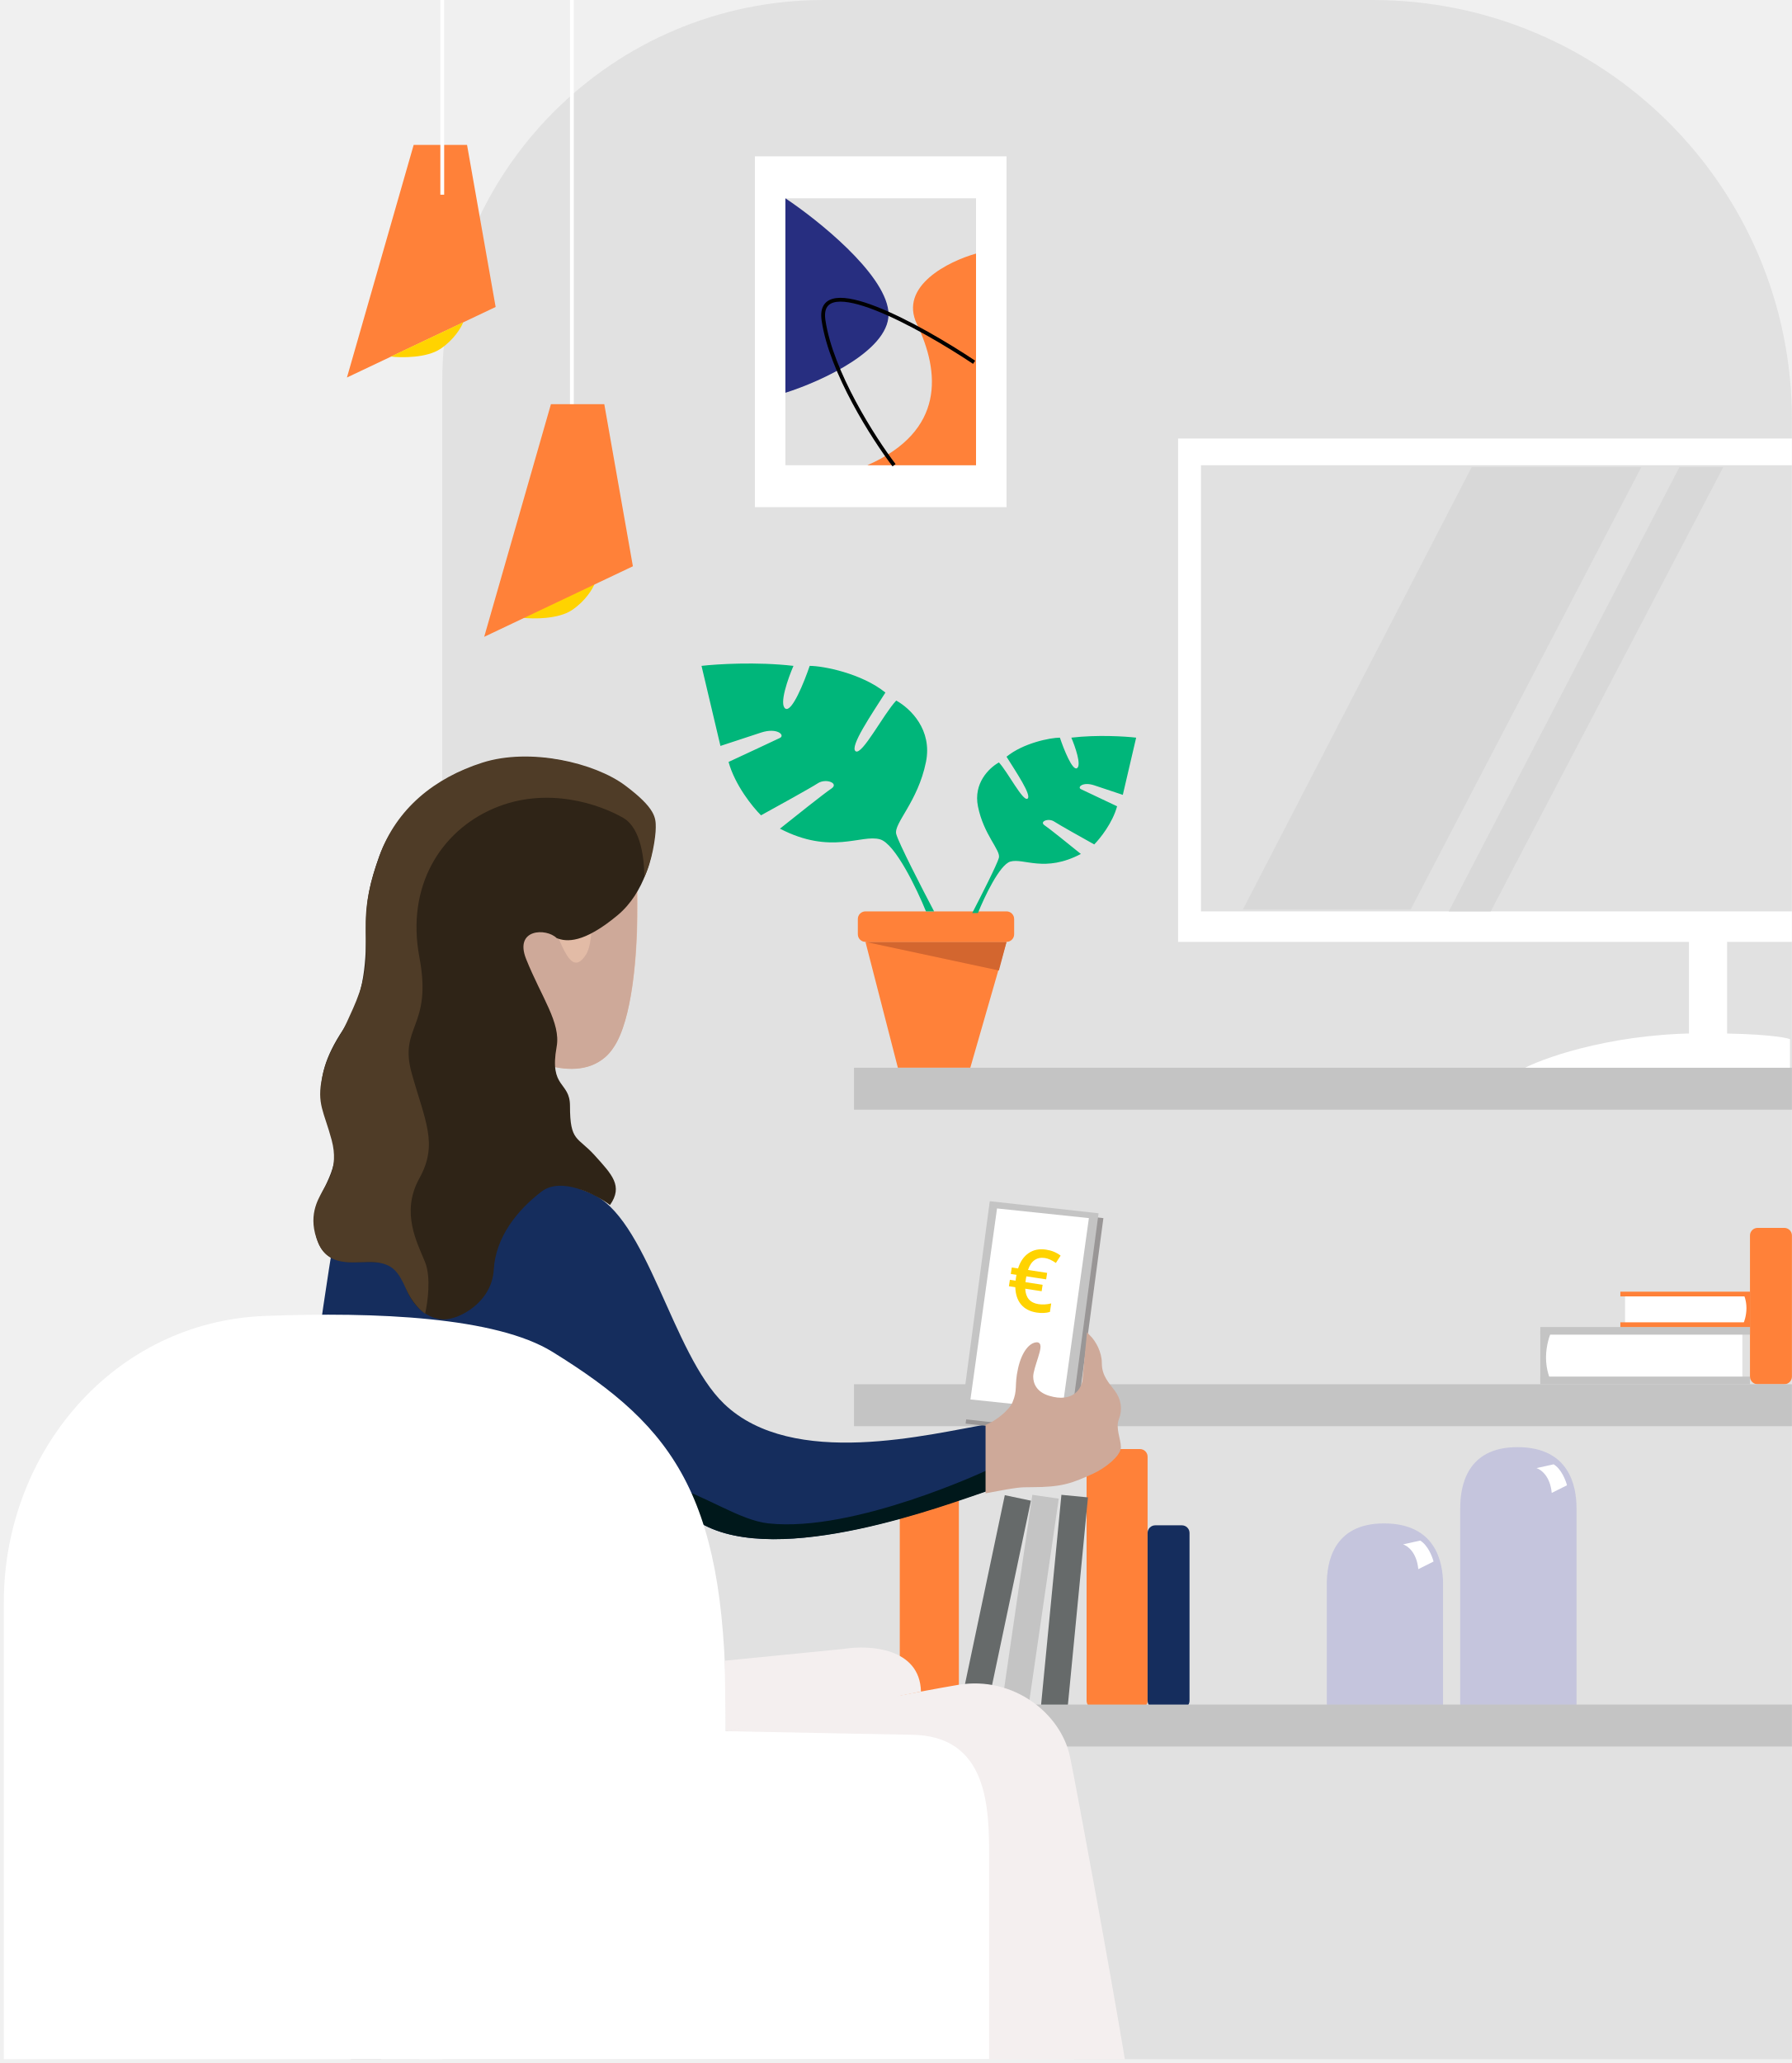
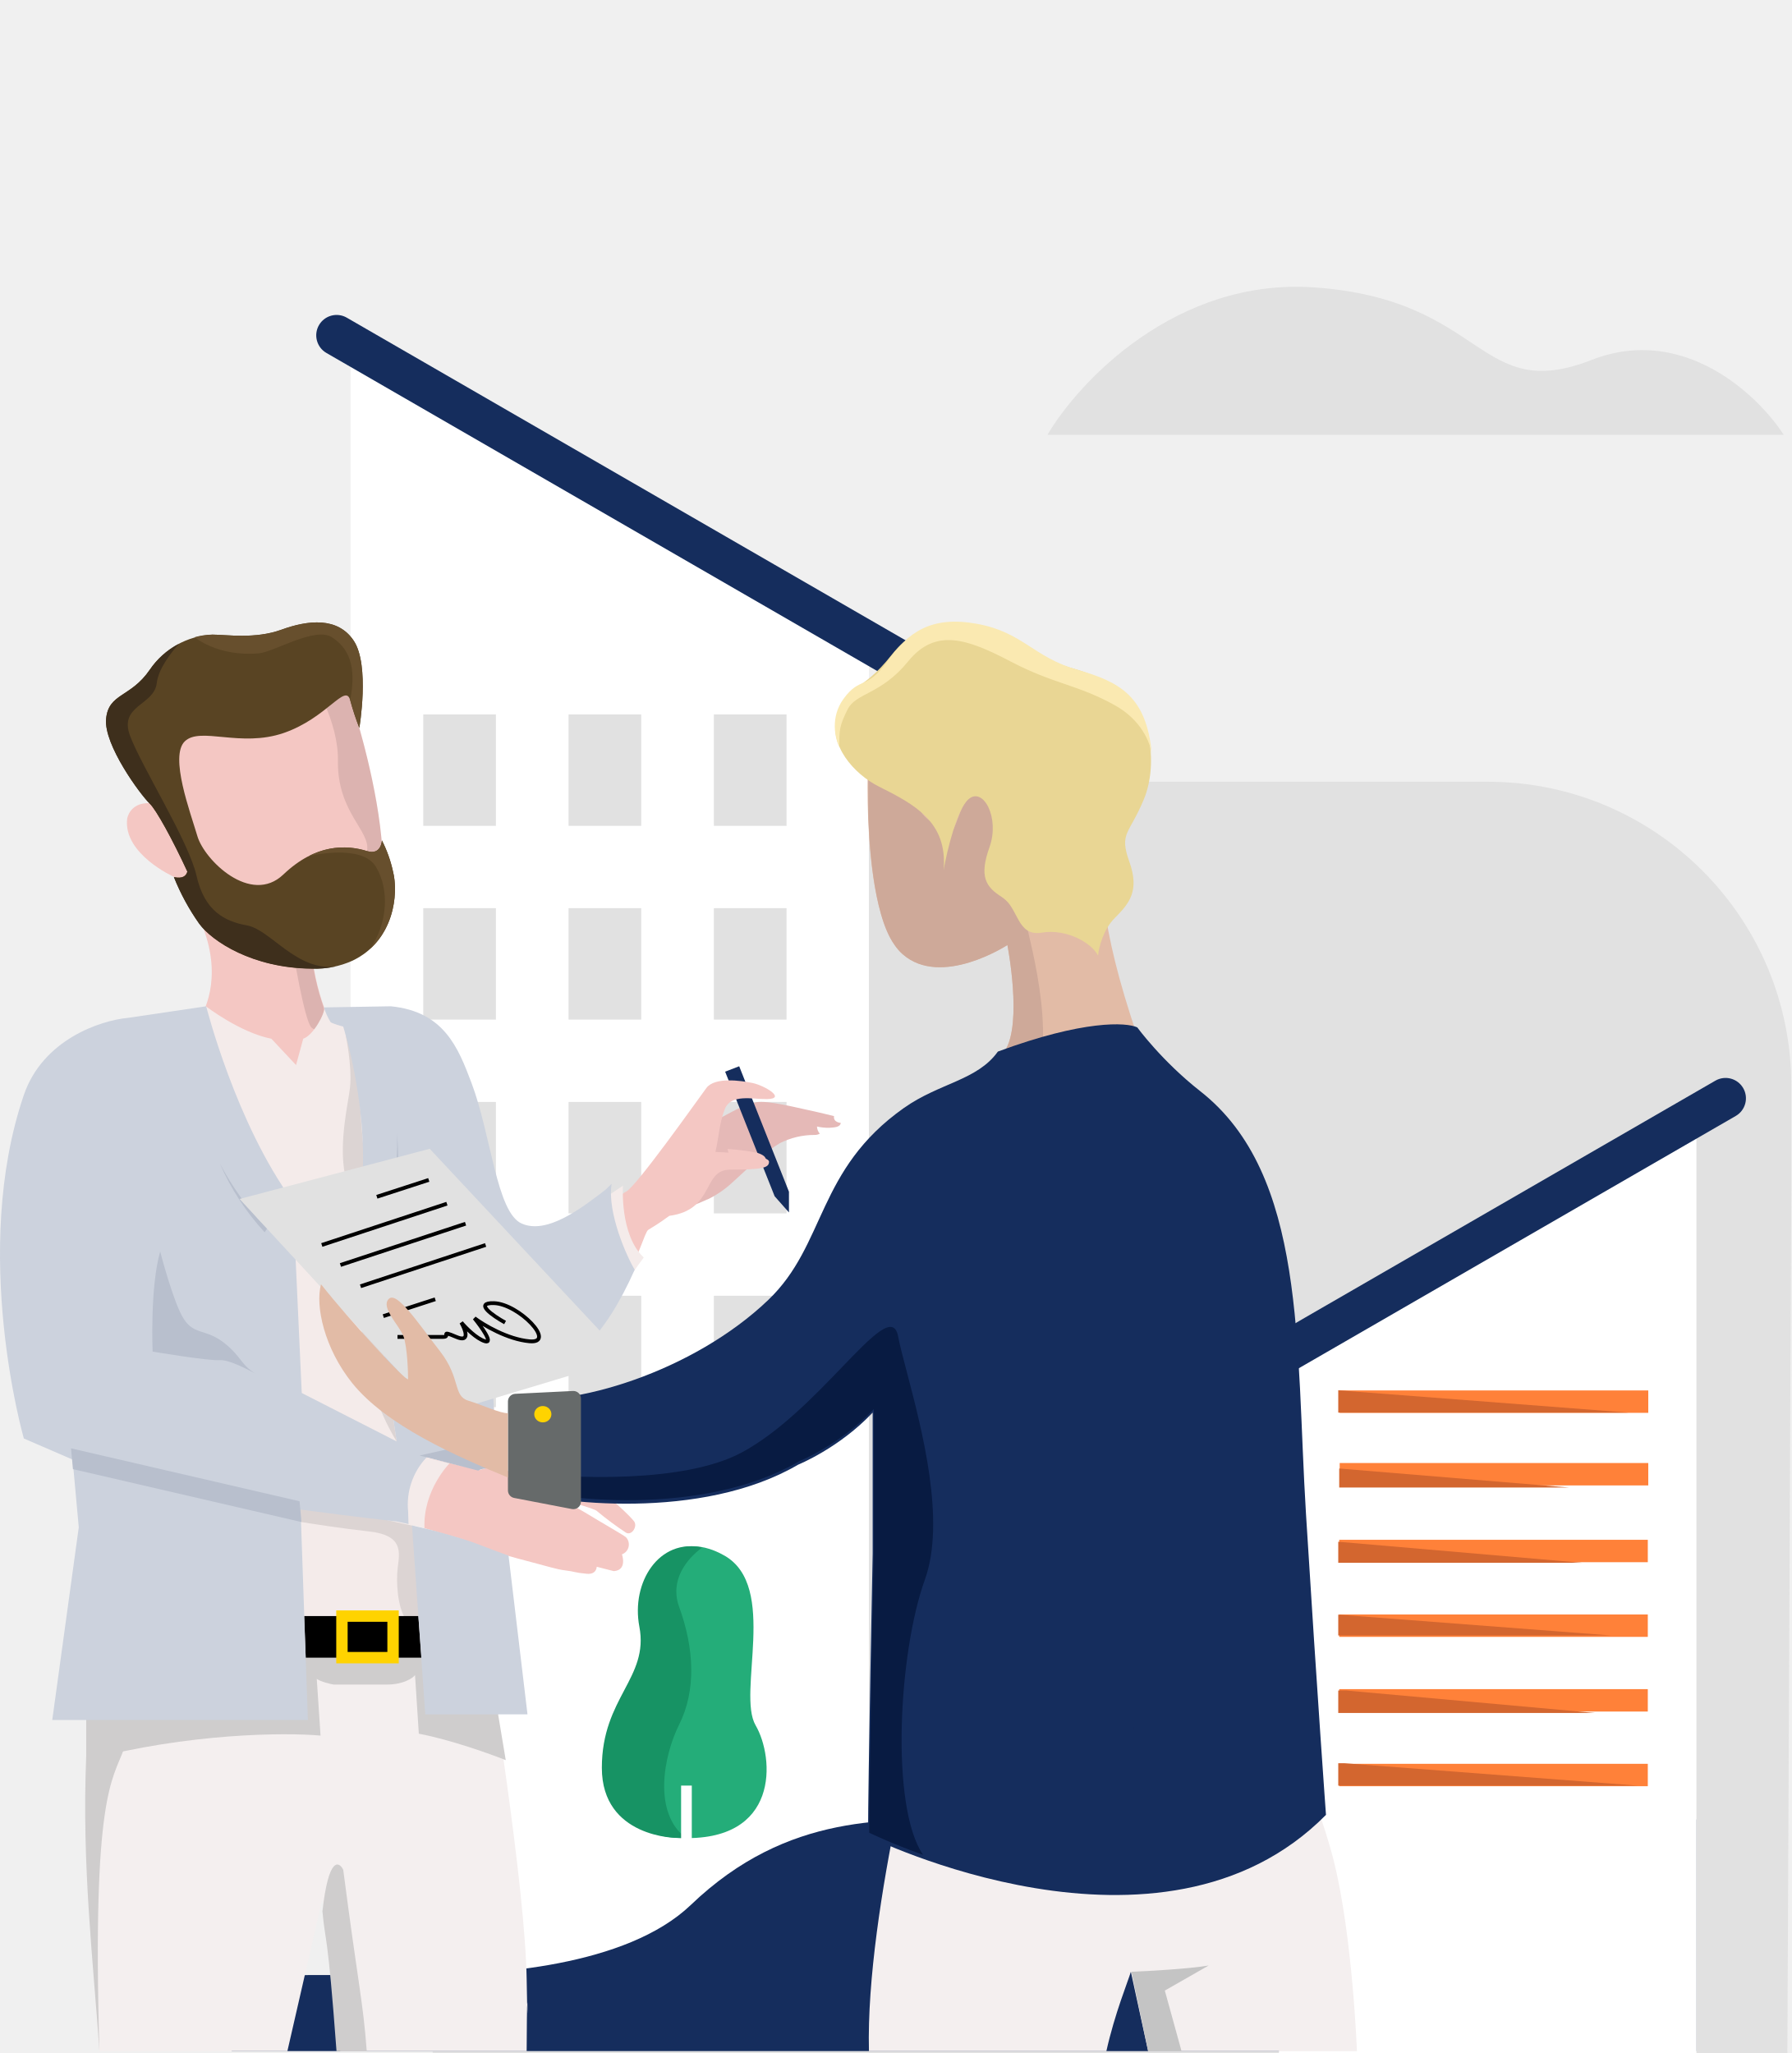
- <svg xmlns="http://www.w3.org/2000/svg" fill="none" viewBox="0 0 470 541">
-   <path fill="#E1E1E1" d="M116 100C116 44.772 160.772 0 216 0h144c60.751 0 110 49.249 110 110v430H116V100z" />
-   <path fill="#FF8139" d="M459 324v37a2 2 0 002 2h7a2 2 0 002-2v-37a2 2 0 00-2-2h-7a2 2 0 00-2 2z" />
-   <path fill="#fff" d="M405 349h52v13h-52z" />
-   <path fill="#C4C4C4" d="M404 361h55v2h-55zM404 348h55v2h-55z" />
-   <path fill="#C4C4C4" d="M404 349v13.5h3c-.5-.833-1.5-3.3-1.5-6.5s1-6 1.5-7h-3z" />
-   <path fill="#fff" d="M458.381 347.383h-32.145v-8.036h32.145z" />
-   <path fill="#FF8139" d="M459 339.965h-34v-1.236h34zM459 348h-34v-1.236h34z" />
-   <path fill="#FF8139" d="M459 347.383v-8.346h-1.855c.31.516.928 2.04.928 4.019 0 1.978-.618 3.709-.928 4.327H459z" />
-   <path fill="#C5C5DD" d="M348 415.5V448h30.5v-32.5c0-6-2-16-15.5-16s-15 10.5-15 16z" />
-   <path fill="#fff" d="M372 411.5c-.4-4.4-2.833-6.167-4-6.5l4.5-1c2 1.2 3.167 4.167 3.5 5.5l-4 2z" />
-   <path fill="#C5C5DD" d="M383 395.5V448h30.5v-52.5c0-6-2-16-15.5-16s-15 10.5-15 16z" />
-   <path fill="#fff" d="M407 391.5c-.4-4.4-2.833-6.167-4-6.5l4.5-1c2 1.2 3.167 4.167 3.5 5.5l-4 2z" />
-   <path fill="#FF8139" d="M236 382v64a2 2 0 002 2h11.5a2 2 0 002-2v-64a2 2 0 00-2-2H238a2 2 0 00-2 2zM285 382v64a2 2 0 002 2h12a2 2 0 002-2v-64a2 2 0 00-2-2h-12a2 2 0 00-2 2z" />
-   <path fill="#152D5D" d="M301 402v44a2 2 0 002 2h7a2 2 0 002-2v-44a2 2 0 00-2-2h-7a2 2 0 00-2 2z" />
-   <path fill="#666A6A" d="M263.549 392.094l6.85 1.444-11.549 54.796-6.85-1.444z" />
-   <path fill="#C4C4C4" d="M270.77 392l6.927 1.008-8.066 55.416-6.927-1.008z" />
-   <path fill="#666A6A" d="M278.395 392l6.967.674-5.395 55.74-6.967-.674z" />
-   <path fill="#E1E1E1" d="M236 460h234v73H236z" />
-   <path fill="#C4C4C4" d="M224 280h246v11H224zM224 363h246v11H224zM224 447h246v11H224z" />
-   <path fill="#E2BBA6" d="M181.176 394.745s-10.864-1.462-19.56-12.276c0 0 2.169 9.092-9.429 19.505-8.033 7.189-1.767 45.488 1.617 52.246 0 0-32.052 31.58-84.226 6.288 0 0 13.104-47.69 14.058-74.654 1.175-30.619 4.72-50.304 15.443-79.211 10.724-28.906 13.265-44.856 11.809-60.076-1.456-15.219-.723-39.049 26.107-44.806 26.83-5.758 30.003 25.792 30.003 25.792s2.37 40.341-8.184 49.583c-9.247 8.15-25.103-2.193-25.103-2.193s-3.675 18.714.583 25.322c0 0 5.874 6.719 20.383 12.496 15.153 6.008 17.583 50.064 25.616 58.134" />
-   <path fill="#CEA999" d="M150.229 202.23c1.074 6.559 2.791 17.092 4.377 27.475-1.004-9.782-2.861-20.616-4.147-27.394l-.23-.081zM166.977 227.594l-12.371 2.112.623 9.412c.12 5.167-.291 9.312-1.567 11.275-5.341 8.24-7.47-11.014-11.888-10.594-4.418.421-6.477 5.447-3.304 14.018 3.173 8.571-8.234 10.954-9.218 15.76-.984 4.806-8.645 31.87 0 41.132l13.245-4.005a40.002 40.002 0 01-8.194-6.398c-4.257-6.609-.582-25.322-.582-25.322s15.845 10.343 25.103 2.193a12.057 12.057 0 002.008-2.323c5.272-7.38 6.025-26.113 6.175-30.129.151-4.015-.03-17.131-.03-17.131z" />
-   <path fill="#292289" d="M100.706 302.168s-4.8 4.005-9.128 16.02c-4.327 12.016 6.929-6.918 6.929-6.918l1.325-6.699.874-2.403z" />
-   <path fill="#F4EFEF" d="M152.498 450.633s15.245 54.657 14.382 89.06H50s1-27.194 5.5-45.194c4.5-18 15.975-41.213 15.975-41.213s44.533 22.819 81.023-2.653z" />
-   <path fill="#152D5D" d="M259 373.5c-15 2.5-51.045 11.901-69.049-5.331-13.877-13.277-20.082-49.322-35.275-55.37a70.694 70.694 0 01-15.614-8.401c-23.797 7.84-34.511 5.077-39.24.151-.252.691-7.635 6.527-11.822 17.451-5 31-6.835 44.727-7.94 75.336-1.004 26.964-8.595 55.951-8.595 55.951 7.34 33.452 82.338.931 82.338.931-2.952-7.85-9.62-45.057-1.617-52.246 11.598-10.413 9.429-19.505 9.429-19.505 8.696 10.834 22.251 17.022 22.251 17.022C204.421 411.274 248 394.5 259 390.902V373.5z" />
-   <path fill="#00181B" d="M259.001 390.999v-5.5s-35 16.472-57.5 13.989c-7.5-.828-16.328-7.209-25.677-9.983-9.348-2.773-18.506-20.485-18.506-20.485-.803 18.373-12.883 21.266-20.233 36.245-5.452 11.115-1.526 40.472.864 54.89 9.348-3.124 15.855-5.938 15.855-5.938-2.952-7.85-9.62-45.057-1.617-52.246 11.598-10.413 9.429-19.504 9.429-19.504 8.696 10.833 22.251 17.021 22.251 17.021 20.555 11.815 64.634-4.989 75.134-8.489z" />
-   <path fill="#000" d="M103.678 464.07c.18 1.212.351 2.393.522 3.565-.171-1.172-.342-2.353-.522-3.565zM103.536 463.15c0-.321-.09-.641-.14-1.002.04.361.1.681.14 1.002z" opacity=".3" />
-   <path fill="#E1E1E1" d="M104.136 521L100 540h10c-2-9-5.227-16.833-5.864-19z" />
-   <path fill="#C4C4C4" d="M104 521l-4 19h-8l4-14.5-10.5-6c4.8.8 14.333 1.333 18.5 1.5z" />
-   <path fill="#2F2417" d="M162 240.002c7.2-6 9.333-16.167 9.5-20.5.988-5.6-2.588-9.334-4.5-10.5-16-13.5-36-12-47.5-6s-17.5 14.5-20 21.5-3.5 11.5-3.5 19v.001c0 7.5 0 17.499-6 26.499-9.83 14.743-4.5 21.5-2.5 29.5s-5 13.5-5 20.5c0 8.746 4.5 11 10 11s11.5-1 13.5 5.5 6.5 9.5 10.5 9.5 12.5-4.5 13-13 6-15.5 12.5-20.5c5.2-4 14.166.666 18 3.5 3.5-5 .5-8-4-13s-6.5-3.5-6.5-13c0-6.5-5.5-4.5-3.5-15.5 1.145-6.3-4-13-8-23-3.2-8 5.333-8.167 8-5.5 2.5 1 7 1.5 16-6z" />
-   <path fill="#4F3C27" d="M163.5 214.501c4.8 2.8 5.5 11.333 5.5 15.5 2-4 3-10.5 3-13s0-5-8-11-25-10-37.5-6-22.5 12-27 24.5-3.5 17.5-3.5 25.5-3 13.5-5 18-5 7.5-6.5 14.5.5 9 2.5 16.5-1.5 11.5-2.5 13.5-4 6.5-1 13.5 10.5 4.5 15 5 6 2.5 8 7c1.6 3.6 4 5.833 5 6.5.667-2.834 1.6-9.5 0-13.5-2-5-6.5-13-1.5-22s1.5-15-2-27.5 5.5-12 2-30.5 5.5-33 19.5-39 28-1 34 2.5z" />
-   <path fill="#fff" d="M144.887 354.501c-14.754-9.111-45.924-10.543-75.493-9.403C29.897 346.622 1 380.702 1 420.228v119.773h280.779c.167-4.333.4-19.7 0-46.5-.399-26.8-19.484-37.5-28.977-39.5h-62.451c.8-61.2-13.077-79.5-45.464-99.5z" />
-   <path fill="#F4EFEF" d="M251.424 441.818c-8.76 1.448-46.74 8.702-61.073 12.172l48.398.929c20.591 0 20.688 19.385 20.688 32.243v52.89h35.606c-3.695-22.39-12.457-69.899-14.358-79.208-2.375-11.635-15.016-21.379-29.261-19.026z" />
-   <path fill="#F4EFEF" d="M221.325 432.407l-31.235 3.097.263 18.485 51.204-10.399c-.274-11.507-13.612-12.273-20.232-11.183z" />
-   <path fill="#FF8139" d="M264 247l-9.5 33h-19l-8.5-33h37z" />
-   <path fill="#D3662F" d="M264 247h-37l35 7.5 2-7.5z" />
-   <rect width="41" height="8" fill="#FF8139" rx="2" transform="matrix(-1 0 0 1 266 239)" />
-   <path fill="#00B67A" d="M265 225.941c-2.8.8-6.833 9.334-8.5 13.5H255c2.167-4.166 6.6-12.9 7-14.5.5-2-4-6-5.5-13.5-1.2-6 2.833-10 5.5-11.5 2.333 2.5 6.3 10.3 7.5 9.5 1.2-.8-3-7-5.5-11 4.4-3.6 11.5-4.999 14-4.999 1 3 3.3 8.799 4.5 7.999 1.2-.8-.5-5.666-1.5-7.999 6.8-.8 14.167-.334 17 0l-3.5 15-7.5-2.501c-3-1-4.5.5-3.5 1 .8.4 6.667 3.167 9.5 4.5-1.2 4.4-4.5 8.5-6 10-3-1.666-9.3-5.2-10.5-6-1.5-1-4 0-2.5 1 1.2.8 6.833 5.334 9.5 7.5-9.5 5-15 1-18.5 2zM230.814 220.105c3.972 1.12 9.694 13.063 12.058 18.895H245c-3.074-5.832-9.363-18.055-9.93-20.294-.71-2.8 5.674-8.398 7.802-18.895 1.702-8.398-4.019-13.996-7.802-16.096-3.31 3.499-8.937 14.416-10.64 13.297-1.702-1.12 4.256-9.798 7.803-15.396-6.242-5.039-16.314-6.998-19.861-6.998-1.419 4.199-4.681 12.316-6.384 11.197-1.702-1.12.71-7.931 2.128-11.197-9.646-1.119-20.097-.466-24.116 0l4.965 20.994 10.64-3.499c4.255-1.4 6.383.699 4.965 1.399-1.135.56-9.458 4.432-13.477 6.299 1.702 6.158 6.384 11.896 8.512 13.996 4.255-2.333 13.193-7.278 14.895-8.398 2.128-1.399 5.674 0 3.547 1.4-1.703 1.12-9.694 7.464-13.477 10.497 13.477 6.998 21.279 1.4 26.244 2.799z" />
-   <path fill="#999696" d="M260.876 316.27l28.531 3.17-7.608 57.061-28.531-3.17 7.608-57.061z" />
-   <path fill="#C4C4C4" d="M259.608 315l28.531 3.17-7.608 57.062-28.531-3.17L259.608 315z" />
-   <path fill="#fff" d="M261.509 316.902l24.093 2.536-6.974 50.088-24.093-2.536 6.974-50.088z" />
-   <path fill="#CEA999" stroke="#CEA999" d="M266 368c-.919 2.144-4.5 5-7 6v17c8-1.5 8.5-1.5 11.5-1.5 8 0 10.5-1 16-3.5 3.053-1.388 7-4.5 7-6.5s-1.5-5-.5-7.5.5-5-1-7-3.5-4-3.5-7.5c0-2.8-1.5-5.5-3-7l-1 10.5c0 3.6-3 7.5-9.5 5.5-3.5-1.077-4.5-3.5-4.5-5.5 0-2.5 3-8.5 1.5-8.5s-3.5 2-4.5 6.5 0 5.5-1.5 9z" />
-   <path fill="#fff" d="M309 115h161v132H309z" />
-   <path fill="#E1E1E1" d="M315 122h155v117H315z" />
-   <path fill="#D8D8D8" d="M326 238.5l60-116h44.5l-60.5 116h-44zM440.5 122.5L380 239h11l61-116.5h-11.5z" />
-   <path fill="#fff" d="M443 246h10v26h-10z" />
-   <path fill="#fff" d="M448.5 270.999c-23.6-.4-42.167 5.833-48.5 9h69.5v-7.5c-1.333-.5-7.4-1.5-21-1.5z" />
-   <path fill="#FF8139" d="M91 99l17.5-61h14l7.5 42.5L91 99z" />
-   <path fill="#FFD300" d="M115.5 91.5c-3.6 2.4-10.167 2.333-13 2l19-9c-.5 1.333-2.4 4.6-6 7z" />
-   <path stroke="#fff" d="M116 0v51.055M150 0v138" />
-   <path fill="#FFD300" d="M150 160c-3.6 2.4-10.167 2.333-13 2l19-9c-.5 1.333-2.4 4.6-6 7z" />
-   <path fill="#FF8139" d="M127 167l17.5-61h14l7.5 42.5-39 18.5z" />
-   <path fill="#fff" d="M198 41h66v92h-66z" />
-   <path fill="#E1E1E1" d="M206 52h50v70h-50z" />
-   <path fill="#272E80" d="M233 81.5c-1.2-10-18.5-23.833-27-29.5v51c9.5-3 28.2-11.5 27-21.5z" />
-   <path fill="#FF8139" d="M240.5 85c-4.8-10 8.333-16.5 15.5-18.5V122h-28.5c20.5-9 19-24.5 13-37z" />
-   <path stroke="#000" d="M234.5 122.001c-5.333-7-16.5-24.4-18.5-38-2-13.6 25.5 1.667 39.5 11" />
-   <path fill="#FFD300" d="M274.054 329.898c-1.036-.158-1.931.021-2.686.537-.748.518-1.328 1.384-1.738 2.599l5.024.766-.259 1.697-5.189-.792-.098.493-.093.606-.043.433 4.495.685-.257 1.686-4.308-.657c.121 2.363 1.283 3.713 3.486 4.049 1.05.16 2.161.097 3.332-.191l-.341 2.237c-1.03.301-2.185.354-3.463.159-1.77-.27-3.135-.974-4.097-2.113-.953-1.137-1.459-2.65-1.517-4.538l-1.675-.255.257-1.686 1.499.229.04-.411.062-.408.131-.713-1.498-.228.259-1.697 1.652.252c.561-1.801 1.483-3.141 2.767-4.02 1.284-.879 2.815-1.182 4.592-.911 1.469.224 2.735.747 3.797 1.571l-1.24 1.919c-1.046-.731-2.01-1.163-2.891-1.298z" />
+ <svg xmlns="http://www.w3.org/2000/svg" fill="none" viewBox="0 0 472 541">
+   <path fill="#E1E1E1" d="M194 206h198c44.183 0 80 35.817 80 80v26.446L470.963 541H114V286c0-44.183 35.817-80 80-80zM346.285 75.736C309.902 73.19 284.269 100.565 276 114.57h194c-6.785-10.504-26.397-29.157-50.567-19.735-30.213 11.777-27.669-15.915-73.148-19.099z" />
+   <path fill="#fff" d="M228.949 174.218v365.741H92.381V95.07l136.568 79.148z" />
+   <path fill="#E1E1E1" d="M207.25 188.258h-19.145v29.361h19.145zM168.959 188.258h-19.145v29.361h19.145zM130.67 188.258h-19.145v29.361h19.145zM207.25 239.32h-19.145v29.361h19.145zM168.959 239.32h-19.145v29.361h19.145zM130.67 239.32h-19.145v29.361h19.145zM207.25 290.383h-19.145v29.361h19.145zM168.959 290.383h-19.145v29.361h19.145zM130.67 290.383h-19.145v29.361h19.145zM207.25 341.449h-19.145v29.361h19.145zM168.959 341.449h-19.145v29.361h19.145zM130.67 341.449h-19.145v29.361h19.145z" />
+   <rect width="182.376" height="10.737" fill="#152D5D" rx="5.368" transform="rotate(30.005 -107.809 202.328) skewX(.01)" />
+   <path fill="#24AD79" d="M178.903 484.324s-19.771 0-19.771-18.484c0-18.485 12.464-23.643 9.885-37.184-2.579-13.541 7.737-26.867 21.923-18.7 14.186 8.167 3.193 36.181 8.166 44.708 4.972 8.526 6.443 30.951-20.203 29.66z" />
+   <path fill="#179364" fill-rule="evenodd" d="M185.004 407.798c-4.117 3.07-8.597 8.645-6.047 15.659 3.999 11 4.499 22 0 31-4.129 8.26-6.995 23.257 1.835 29.92a44.155 44.155 0 01-2.436-.053s-19.771 0-19.771-18.484c0-9.25 3.121-15.163 5.916-20.459 2.791-5.287 5.257-9.96 3.969-16.725-2.239-11.755 5.241-23.349 16.534-20.858z" clip-rule="evenodd" />
+   <path fill="#fff" d="M182.285 470.531h-2.817v31.927h2.817z" />
+   <path fill="#152D5D" d="M256.211 479.457h190.707v61.032H61.048c.176-11.114 9.236-20.032 20.352-20.032h29.572c18.922 0 54.064-2.191 71.085-18.5 25.57-24.5 52.163-22.5 74.154-22.5z" />
+   <path fill="#0C2048" d="M339.489 539.457c8.398-28.8 32.494-51.667 43.491-59.5h-94.481c-21.996 16-41.159 46.333-42.992 59.5h93.982z" />
+   <path fill="#E5B9B7" d="M131.01 389.89a10.393 10.393 0 013.429-2.268 95.78 95.78 0 0110.923-1.192c1.948 0 9.676 3.369 10.247 3.745.572.376.91 2.268-2.065 2.177-2.974-.09-22.534-2.462-22.534-2.462zM189.996 294.528s1.117-.635 2.598-1.413a28.185 28.185 0 016.741-2.67c3.13-.492 10.793 1.491 13.313 2.009 2.519.518 7.117 1.659 7.117 1.659-.273 1.685 1.78 1.788 1.78 1.788-.169 1.206-1.793 1.193-3.118 1.296a13.848 13.848 0 01-3.156-.337c.023.693.284 1.357.741 1.88a2.608 2.608 0 01-1.403.337 20.155 20.155 0 00-9.092 2.151c-3.766 2.216-7.494 5.741-12.78 10.588a26.557 26.557 0 01-6.313 4.264h-.103l-.78.363a25.98 25.98 0 01-3.338 1.296c-.324.104-.649.182-.961.259l8.754-23.47z" />
+   <path fill="#152D5D" d="M194.775 280.977l13.112 33.063v5.46l-3.769-4.262-13.048-32.836 3.705-1.425z" />
+   <path fill="#F4EFEF" d="M138.772 521.448c-.399-23.895-9.146-79.651-13.47-104.542H31.011c-6.486 14.935-7.982 33.354-7.982 49.782 0 13.142.99 51.259 3.152 73.826h49.542l9.163-39.974c1.996 7.567 3.616 26.367 4.78 39.974h49.105c.043-7.672.09-11.06.13-12.276.094-2.857.146 6.271 0 0-.032-1.398-.075-3.56-.129-6.79z" />
+   <path fill="#CFCDCD" d="M133.264 463.829l-1.992-11.951v-1.494h-17.927l-1.494-14.939h-31.87v16.433l-57.265.996v10.955c27.089-7.17 52.452-7.303 61.747-6.473l-.996-14.939c1.195.797 3.486 1.328 4.482 1.494h13.943c4.382 0 6.805-1.66 7.469-2.49l.996 15.437c8.366 1.593 18.757 5.311 22.907 6.971zM90.44 492.709c3.984 30.674 5.203 34.525 6.199 47.804H88.67c-2.39-32.268-2.879-27.886-3.709-36.849 1.594-14.341 4.316-13.279 5.478-10.955z" />
+   <path fill="#CFCDCD" d="M26.202 540.514c-1.992-67.723 3.486-71.375 6.474-79.674l-9.96 1.992c-1.195 28.682 1.826 53.78 3.486 77.682z" />
+   <path fill="#F4C7C3" d="M202.127 289.626c5.195-.091-.675-3.564-3.779-4.225-3.105-.661-10.027-1.633-12.209 1.296-2.182 2.929-18.664 26.283-21.236 27.359-2.572 1.075-16.191 16.318-16.191 16.318-29.042 3.317-9.074-4.03-15.724-6.972s-7.953-23.768-18.11-34.434c-10.157-10.666-9.481-21.747-18.067-19.311-9.897 2.8-9.754-.466-9.754-.466l-.83-1.491a63.22 63.22 0 01-4.105-16.537c4.312.92 3.974 1.218 7.949.143 23.378-6.39 1.727-68.923 1.727-68.923-6.43-17.055-49.277-3.447-54.667 6.092-5.196 9.176 2.338 23.16 2.338 23.16-5.352-.195-5.962 4.121-5.962 4.121-1.091 9.279 12.274 15.293 12.274 15.293l1.299 1.633c11.87 16.68 8.897 28.512 6.689 33.554-.494 1.049-4.676 3.499-8.962 3.421-5.455-.078-20.535.298-28.133 19.039-14.43 35.549-1.117 88.31 6.56 93.468 7.675 5.158 81.124 15.553 81.124 15.553l7.481 4.989 8.884 2.592c2.844.946 8.468 3.474 15.586 5.366 8.922 2.333 10.221 2.864 12.637 3.162 2.715.324 2.273.583 5.689.894 2.598.234 2.598-1.853 2.598-1.853l4.493 1.153c3.663-.246 2.157-4.419 2.157-4.419a2.775 2.775 0 001.721-3.352 2.783 2.783 0 00-.682-1.184c-.78-.635-7.793-4.653-9.274-5.599-1.481-.946-7.338-4.212-7.338-4.212s8.507 2.294 8.987 2.942a85.525 85.525 0 007.689 5.715c1.546.778 3.066-1.723 2.079-3.032-.988-1.309-6.702-6.843-9.313-7.984-2.611-1.14-7.13-4.549-9.248-5.521-2.117-.972-2.597.933-8.689.765-6.091-.169-3.896-.078-4.844-.272-.948-.195-2.325-.505-3.962-.829-1.848-.366-3.158-.237-4.662.349l-14.911-3.447h19.301c-1.65-38.855-4.754-59.215-4.754-59.215s-6.273 32.945 15.975 29.808c22.249-3.136 27.023-29.319 28.855-30.446.818-.506 3.013-1.802 5.546-3.694 12.053-1.594 8.611-12.169 16.014-12.169 8.559 0 10.261-.493 10.261-2.074s-8.546-2.398-14.118-2.592c.922-3.992 1.052-7.776 2.467-11.288 1.637-4.109 7.287-2.579 11.144-2.644z" />
+   <path fill="#000" d="M93.474 249.804c5.338-5.288 2.208-20.166 3.234-25.519 1.026-5.352-7.87-10.147-7.663-23.794.156-10.187-6.26-21.048-9.533-25.921 5.857.739 10.494 3.111 12.287 7.867 0 0 19.378 55.884 1.675 67.367zM82.083 270.783c-1.884-1.737-4.962-20.736-4.962-20.736l4.962 1.296a63.1 63.1 0 004.104 16.537l.831 1.49s3.26 2.178 9.82 1.193l-1.456.492c-4.467.972-11.416 1.465-13.3-.272z" opacity=".1" />
+   <path fill="#F4EBEA" d="M164.15 312.448a47938.5 47938.5 0 00-8.963 5.975c-17.927 9.959-13.715 8.324-20.703 6.302-10.858-3.201-6.681-32.646-16.838-43.339-10.157-10.692-12.248-14.126-20.78-11.664-8.534 2.463-10.391-3.641-11.43-4.225.233 1.633-2.962 7.401-5.534 8.217l-1.896 6.947-6.494-6.934c-8.273-1.62-17.222-8.528-17.222-8.528-.507 1.05 1.299 6.83-8.118 4.471-5.286-1.296-21.885.286-29.483 19.026-15.859 39.075-5.702 83.412 6.559 93.469 7.143 5.858 81.124 15.552 81.124 15.552l.104 3.292 7.377 1.697c-.428-10.057 6.611-17.094 6.611-17.094l-7.026-1.672h19.3c-1.649-38.854-4.753-59.215-4.753-59.215s-6.274 32.945 15.975 29.809c15.131-2.139 20.198-13.205 27.668-23.164-6.39-5.949-5.478-18.922-5.478-18.922z" />
+   <path fill="#000" d="M104.515 379.856l-4.169-27.916-3.897-26.024-1.467-9.837a58.707 58.707 0 00.52-16.394c-.793-7.906-.442-17.846-4.443-27.009 0 0 1.754 8.087 1.17 13.88-.364 3.642-3.079 14.606-1.3 23.069 1.78 8.463 4.741 10.576 4.17 22.201-.572 11.625-1.143 30.625 9.416 48.03z" opacity=".1" />
+   <path fill="#F4EBEA" d="M109.059 401.973l-29.933-6.969.998 30.865h31.929l-2.994-23.896z" />
+   <path fill="#DCD4D3" d="M108.786 402.081l3.484 24.4h-5.474c-1.99-2.988-2.488-9.461-1.99-13.445.497-3.984 1.492-8.465-7.464-9.461-7.166-.797-14.928-1.992-17.914-2.49l-1.493-5.976 1.493.498 29.358 6.474z" />
+   <path fill="#000" d="M111.055 436.819l-.814-10.952H80.123l.428 10.952h30.504z" />
+   <path stroke="#FFD300" stroke-width="3" d="M103.57 436.819v-10.952H90.1v10.952h13.47z" />
+   <path fill="#CCD2DD" d="M6.286 288.544c4.988-14.594 20.158-19.661 27.457-20.322l20.585-3.05s7.793 30.871 22.872 51.426l2.312 50.48 33.016 16.848-.208.207a18.131 18.131 0 00-4.78 14.192l.104 3.291-3.078-.674s-45.05-4.992-68.182-10.228c-1.922-.441-7.968-2.079-7.968-2.079l-22.13-9.563s-14.144-49.134 0-90.528z" />
+   <path fill="#CCD2DD" d="M161.162 311.948l-1.559 1.518c-6.409 4.956-15.482 11.906-22.132 8.964-6.65-2.942-8.032-23.328-13.253-37.118-3.494-9.215-7.183-18.74-21.236-20.14l-17.6.298c.4 1.367.982 2.674 1.728 3.888l.26.156c.985.419 2.007.749 3.052.985 0 0 7.468 23.146 4.572 45.593l9.663 64.684 7.871 3.15h18.184c-1.65-38.881-2.208-35.096-2.208-35.096s-13.282 18.043 8.967 14.906c12.663-1.788 22.132-11.951 29.769-29.144-2-3.279-7.299-14.998-6.078-22.644zM112.052 451.754l-3.492-49.781c1.496.332 5.188 1.194 7.982 1.991 3.492.996 6.984 1.991 9.479 2.987 1.995.796 6.153 2.323 7.982 2.987l4.989 41.816h-26.94zM81.121 453.248l-1.995-57.747-60.367-14.935 1.996 21.904-6.985 50.778h67.351z" />
+   <path fill="#B8BFCD" d="M131.01 387.035l-.499-7.965-19.956 4.481 15.466 3.982c1.497-.995 4.49-.498 4.989-.498zM18.721 381.664l60.21 13.943.497 5.478-60.21-13.943-.497-5.478zM74.55 324.143l-1.012-6.7-3.754 5.689a73.315 73.315 0 01-11.858-16.55 64.948 64.948 0 0011.806 18.144l3.702-5.624 1.117 5.041zM96.463 322.133l1.74-6.48 4.027 3.888s2.948-11.522 2.351-20.814a58.949 58.949 0 01-2.118 22.809l-3.896-3.991-2.104 4.588zM68.2 362.466s-7.416-4.29-10.274-4.044c-2.857.246-17.714-2.249-17.714-2.249s-.722-16.962 1.995-26.384c0 0 3.497 13.625 6.264 17.85 2.766 4.225 5.806 2.463 10.624 6.26 4.819 3.797 4.286 6.04 9.105 8.567z" />
+   <path fill="#594423" d="M103.554 229.65a33.687 33.687 0 00-2.922-8.191s-.143 3.979-3.897 2.825c-5.546-1.698-13.495-2.009-22.08 6.169-8.585 8.178-20.781-3.797-22.638-10.096-1.858-6.298-7.417-21.073-3.312-25.013 4.104-3.94 14.676 1.737 26.08-2.203 11.404-3.94 16.21-13.206 17.482-8.644a71.994 71.994 0 002.416 7.335s2.792-16.459-1.429-22.914c-4.22-6.454-12.17-5.508-19.105-2.98-6.936 2.527-14.508 1.296-18.184 1.296a21.217 21.217 0 00-16.495 9.24c-5.052 7.387-10.884 6.13-11.508 12.96-.623 6.83 9.001 19.92 11.508 22.318 1.689 1.594 6.066 9.564 9.91 17.911-.338 1.192-1.299 1.931-3.546 1.451A59.475 59.475 0 0052.51 243.4c3.43 4.666 14.08 11.665 29.51 11.82a23.55 23.55 0 0010.883-2.074c11.028-5.3 12.145-17.677 10.651-23.496z" />
+   <path fill="#3E2F1C" d="M65.186 243.893c-6.078-1.101-11.313-3.888-13.39-13.077-2.079-9.188-14.483-28.771-17.522-36.897-3.04-8.126 6.351-7.984 7.027-13.906.428-3.694 3.558-7.776 5.844-10.368a21.202 21.202 0 00-7.689 6.868c-5.052 7.388-10.884 6.131-11.507 12.961-.624 6.83 9 19.919 11.507 22.317 1.689 1.594 6.066 9.565 9.91 17.911-.337 1.192-1.298 1.931-3.545 1.451a59.509 59.509 0 006.676 12.287c3.428 4.665 14.079 11.664 29.509 11.819 2.18.081 4.363-.115 6.494-.583-10.248 1.361-17.249-9.681-23.314-10.783z" />
+   <path fill="#674F2D" d="M51.303 167.908s5.961 5.184 16.884 4.263c3.87-.298 14.807-7.102 19.236-4.263 4.429 2.838 6.624 7.594 4.844 16.563a71.994 71.994 0 002.416 7.335s2.793-16.433-1.428-22.888c-4.221-6.454-12.17-5.508-19.106-2.98-6.936 2.527-14.508 1.296-18.184 1.296a17.85 17.85 0 00-4.662.674zM103.552 229.648a33.603 33.603 0 00-2.922-8.191s-.143 3.979-3.896 2.825a19.937 19.937 0 00-15.34 1.296c.403-.09 13.95-3.279 17.638 2.8 3.689 6.078 3.092 15.085-1.571 21.708 6.728-6.039 7.351-15.552 6.091-20.438z" />
+   <path fill="#F4C7C3" d="M191.699 302.77a62.47 62.47 0 017.793.997c1.702.558 2.403 1.154 2.312 2.061-.091.907-1.909 1.607-4.221 1.555l-4.728-.103-1.156-4.51z" />
+   <path fill="#fff" d="M447 298l-110 52.668V541h110V298z" />
+   <path fill="#FF8139" d="M353 391.434v-5.903h81.312v5.903H353z" />
+   <path fill="#D3662F" fill-rule="evenodd" d="M413.439 391.986h-60.562v-5.009l60.562 5.009z" clip-rule="evenodd" />
+   <path fill="#FF8139" d="M353.002 372.309v-5.903h81.312v5.903h-81.312z" />
+   <path fill="#D3662F" fill-rule="evenodd" d="M429.023 372.245h-76.4v-5.878l76.4 5.878z" clip-rule="evenodd" />
+   <path fill="#FF8139" d="M352.877 470.696v-5.903h81.312v5.903h-81.312z" />
+   <path fill="#D3662F" fill-rule="evenodd" d="M431.486 470.54h-78.863v-5.903h1.6l77.263 5.903z" clip-rule="evenodd" />
+   <path fill="#FF8139" d="M352.877 451.02v-5.903h81.312v5.903h-81.312z" />
+   <path fill="#D3662F" fill-rule="evenodd" d="M420.226 451.392h-67.603v-5.904h2.226l65.377 5.904z" clip-rule="evenodd" />
+   <path fill="#FF8139" d="M352.877 431.341v-5.903l81.312-.001v5.904h-81.312z" />
+   <path fill="#D3662F" fill-rule="evenodd" d="M424.408 430.965h-71.785v-5.485l71.785 5.485z" clip-rule="evenodd" />
+   <path fill="#FF8139" d="M352.877 411.665v-5.903h81.312v5.903h-81.312z" />
+   <path fill="#D3662F" fill-rule="evenodd" d="M416.787 411.818h-64.164v-5.541l64.164 5.541z" clip-rule="evenodd" />
+   <rect width="153.908" height="10.737" fill="#152D5D" rx="5.368" transform="matrix(-.86598 .50007 .49993 .86607 456.645 282.09)" />
+   <path fill="#E2BBA6" d="M213.254 380.753s11.948-1.607 21.511-13.5c0 0-2.385 9.999 10.369 21.45 8.835 7.907 1.944 50.025-1.777 57.457 0 0 35.248 34.73 92.625 6.915 0 0-14.41-52.446-15.459-82.1-1.292-33.672-5.19-55.32-16.984-87.11-11.793-31.789-14.587-49.33-12.986-66.068 1.601-16.737.795-42.944-28.711-49.275-29.506-6.332-32.996 28.365-32.996 28.365s-2.606 44.364 9 54.528c10.171 8.963 27.607-2.412 27.607-2.412s4.042 20.58-.641 27.848c0 0-6.459 7.388-22.416 13.742-16.664 6.607-19.336 55.056-28.17 63.931" />
+   <path fill="#CEA999" d="M247.287 169.039c-1.181 7.212-3.07 18.796-4.814 30.215 1.104-10.758 3.147-22.672 4.56-30.127l.254-.088z" />
+   <path fill="#CEA999" d="M228.868 196.93l13.605 2.323-.685 10.351c-.132 5.681 3.161 5.962 4.563 8.12 5.875 9.062 5.589-8.583 10.447-8.12 4.859.462 6.91 6.739 3.42 16.164-3.489 9.426 9.055 12.047 10.137 17.332 1.083 5.285 9.508 35.049 0 45.234l-14.565-4.404a44.041 44.041 0 009.011-7.036c4.682-7.268.64-27.848.64-27.848s-17.425 11.375-27.606 2.412a13.229 13.229 0 01-2.209-2.555c-5.797-8.115-6.625-28.717-6.791-33.133-.166-4.416.033-18.84.033-18.84z" />
+   <path fill="#E9D694" d="M255.238 210.574c-3.079 2.64-5.682 13.564-6.599 18.696 1.1-12.647-7.585-17.265-17.045-21.995-6.599-3.299-13.404-10.997-10.998-18.695 2.75-8.798 6.049-5.499 14.297-15.946 8.248-10.448 19.564-9.377 25.294-7.149 9.897 3.849 10.447 4.949 16.496 8.248 5.397 2.944 6.121 1.633 15.396 6.049 11.547 5.498 13.197 21.445 9.348 30.792-3.849 9.348-6.599 8.798-3.849 16.496 2.749 7.698 0 10.998-3.849 14.847-3.08 3.079-4.216 7.881-4.399 9.897-1.65-3.299-8.248-7.148-14.847-6.048-6.598 1.1-6.048-6.599-10.447-9.348-4.399-2.749-6.049-5.499-3.299-13.197 2.749-7.698-1.65-15.946-5.499-12.647z" />
+   <path fill="#FAE9B1" d="M221.146 196.829c-1.1-2.2-2.419-7.808 1.1-12.647 4.399-6.049 6.048-2.2 11.547-9.898 5.499-7.698 11.547-12.097 23.644-9.898 12.097 2.2 14.847 8.798 26.394 12.098 11.249 3.214 18.323 6.949 19.698 22.39.067.471.097.893.097 1.254a57.25 57.25 0 00-.097-1.254c-.48-3.355-2.857-9.185-9.801-13.043-9.897-5.498-15.946-5.498-27.493-11.547-11.547-6.048-19.795-8.798-26.943 0-7.149 8.798-13.747 8.248-15.946 12.647-2.2 4.399-2.2 5.499-2.2 9.898z" />
+   <path fill="#F4EFEF" d="M244.792 442.215s-16.778 60.461-15.829 98.296h128.584s-1.134-30.26-6.083-50.056c-4.949-19.795-17.569-45.322-17.569-45.322s-48.974 25.095-89.103-2.918z" />
+   <path fill="#152D5D" d="M202.45 342.544c-19.8 18.95-51.688 28.592-68.184 25.843v23.991c12.098 3.957 50.588 8.451 76.029-6.407 0 0 10.85-4.387 19.648-13.735v37.156s-1.22 60.004-1.22 74.49c0 0 77.228 38.35 120.668-5.639 0 0-2.234-30.454-5.264-79.228-2.77-44.6.188-89.464-27.855-111.458-10.123-7.94-16.608-16.823-16.608-16.823-2.853-1.357-14.193-1.983-36.729 6.375-5.408 7.594-15.396 8.248-24.744 14.847-23.094 16.302-20.48 35.987-35.741 50.588z" />
+   <path fill="#000" d="M298.482 456.992c-.198 1.333-.386 2.632-.574 3.92.188-1.288.376-2.587.574-3.92zM298.637 455.98c0-.352.099-.705.154-1.101-.044.396-.11.749-.154 1.101z" opacity=".3" />
+   <path fill="#152D5D" d="M297.976 519.602l4.549 20.894h-10.997c2.2-9.897 5.749-18.512 6.448-20.894z" />
+   <path fill="#C4C4C4" d="M298.128 519.599l4.399 20.895h8.797l-4.399-15.946 11.548-6.599c-5.279.88-15.763 1.467-20.345 1.65z" />
+   <path fill="#081B42" fill-rule="evenodd" d="M243.23 488.784c-8.673-12.691-6.463-53.313.458-72.479 5.587-15.471-.761-39.623-4.703-54.618-1.025-3.901-1.887-7.182-2.335-9.529-1.151-6.047-6.743-.237-14.902 8.24-7.188 7.467-16.367 17.004-26.259 22.331-15.025 8.09-44.012 7.073-60.911 5.099v3.622c12.097 3.957 50.588 8.452 76.028-6.407 0 0 10.851-4.387 19.649-13.734v37.155s-1.221 60.004-1.221 74.49c0 0 5.42 2.691 14.196 5.83z" clip-rule="evenodd" />
+   <path fill="#666A6A" d="M133.844 392.768v-23.474c0-1.066.836-1.945 1.901-1.997l15.238-.752a2 2 0 012.098 1.998v27.153a2 2 0 01-2.377 1.964l-15.238-2.928a2 2 0 01-1.622-1.964z" />
+   <ellipse cx="143.031" cy="372.668" fill="#FFD300" rx="2.261" ry="2.156" />
+   <path fill="#E1E1E1" d="M63.13 315.948l52.502 56.91 49.296-14.828-51.7-55.307-50.097 13.225z" />
+   <path stroke="#000" d="M112.979 310.926l-13.68 4.45M114.68 342.375l-13.681 4.45M133.086 348.508c-3.187-1.758-8.241-5.242-2.967-5.11 6.593.165 16.647 10.714 9.395 10.054-5.802-.527-12.087-4.285-14.504-6.098 1.867 2.307 5.043 6.758 2.801 6.098-2.241-.659-5.109-3.571-6.263-4.944 1.099 1.922 2.374 5.373-1.318 3.79-4.615-1.977-1.319 0-3.462 0h-12.032M117.758 317.191L84.794 328.07m37.874-5.599l-32.964 10.878m38.255-5.279l-32.964 10.878" />
+   <path fill="#E2BBA6" d="M123.484 369.136c3.387.988 8.39 3.366 10.331 3.249v16.958c-13.37-5.531-31.951-13.577-41.038-24.915-7.269-9.07-9.768-20.257-8.188-25.998 7.984 10.05 22.941 26.228 22.941 24.958 0-1.588-.176-8.468-1.235-11.29-1.058-2.823-6.013-7.485-3.896-9.779 2.117-2.293 7.866 6.483 13.511 13.716s3.34 11.867 7.574 13.101z" />
</svg>
